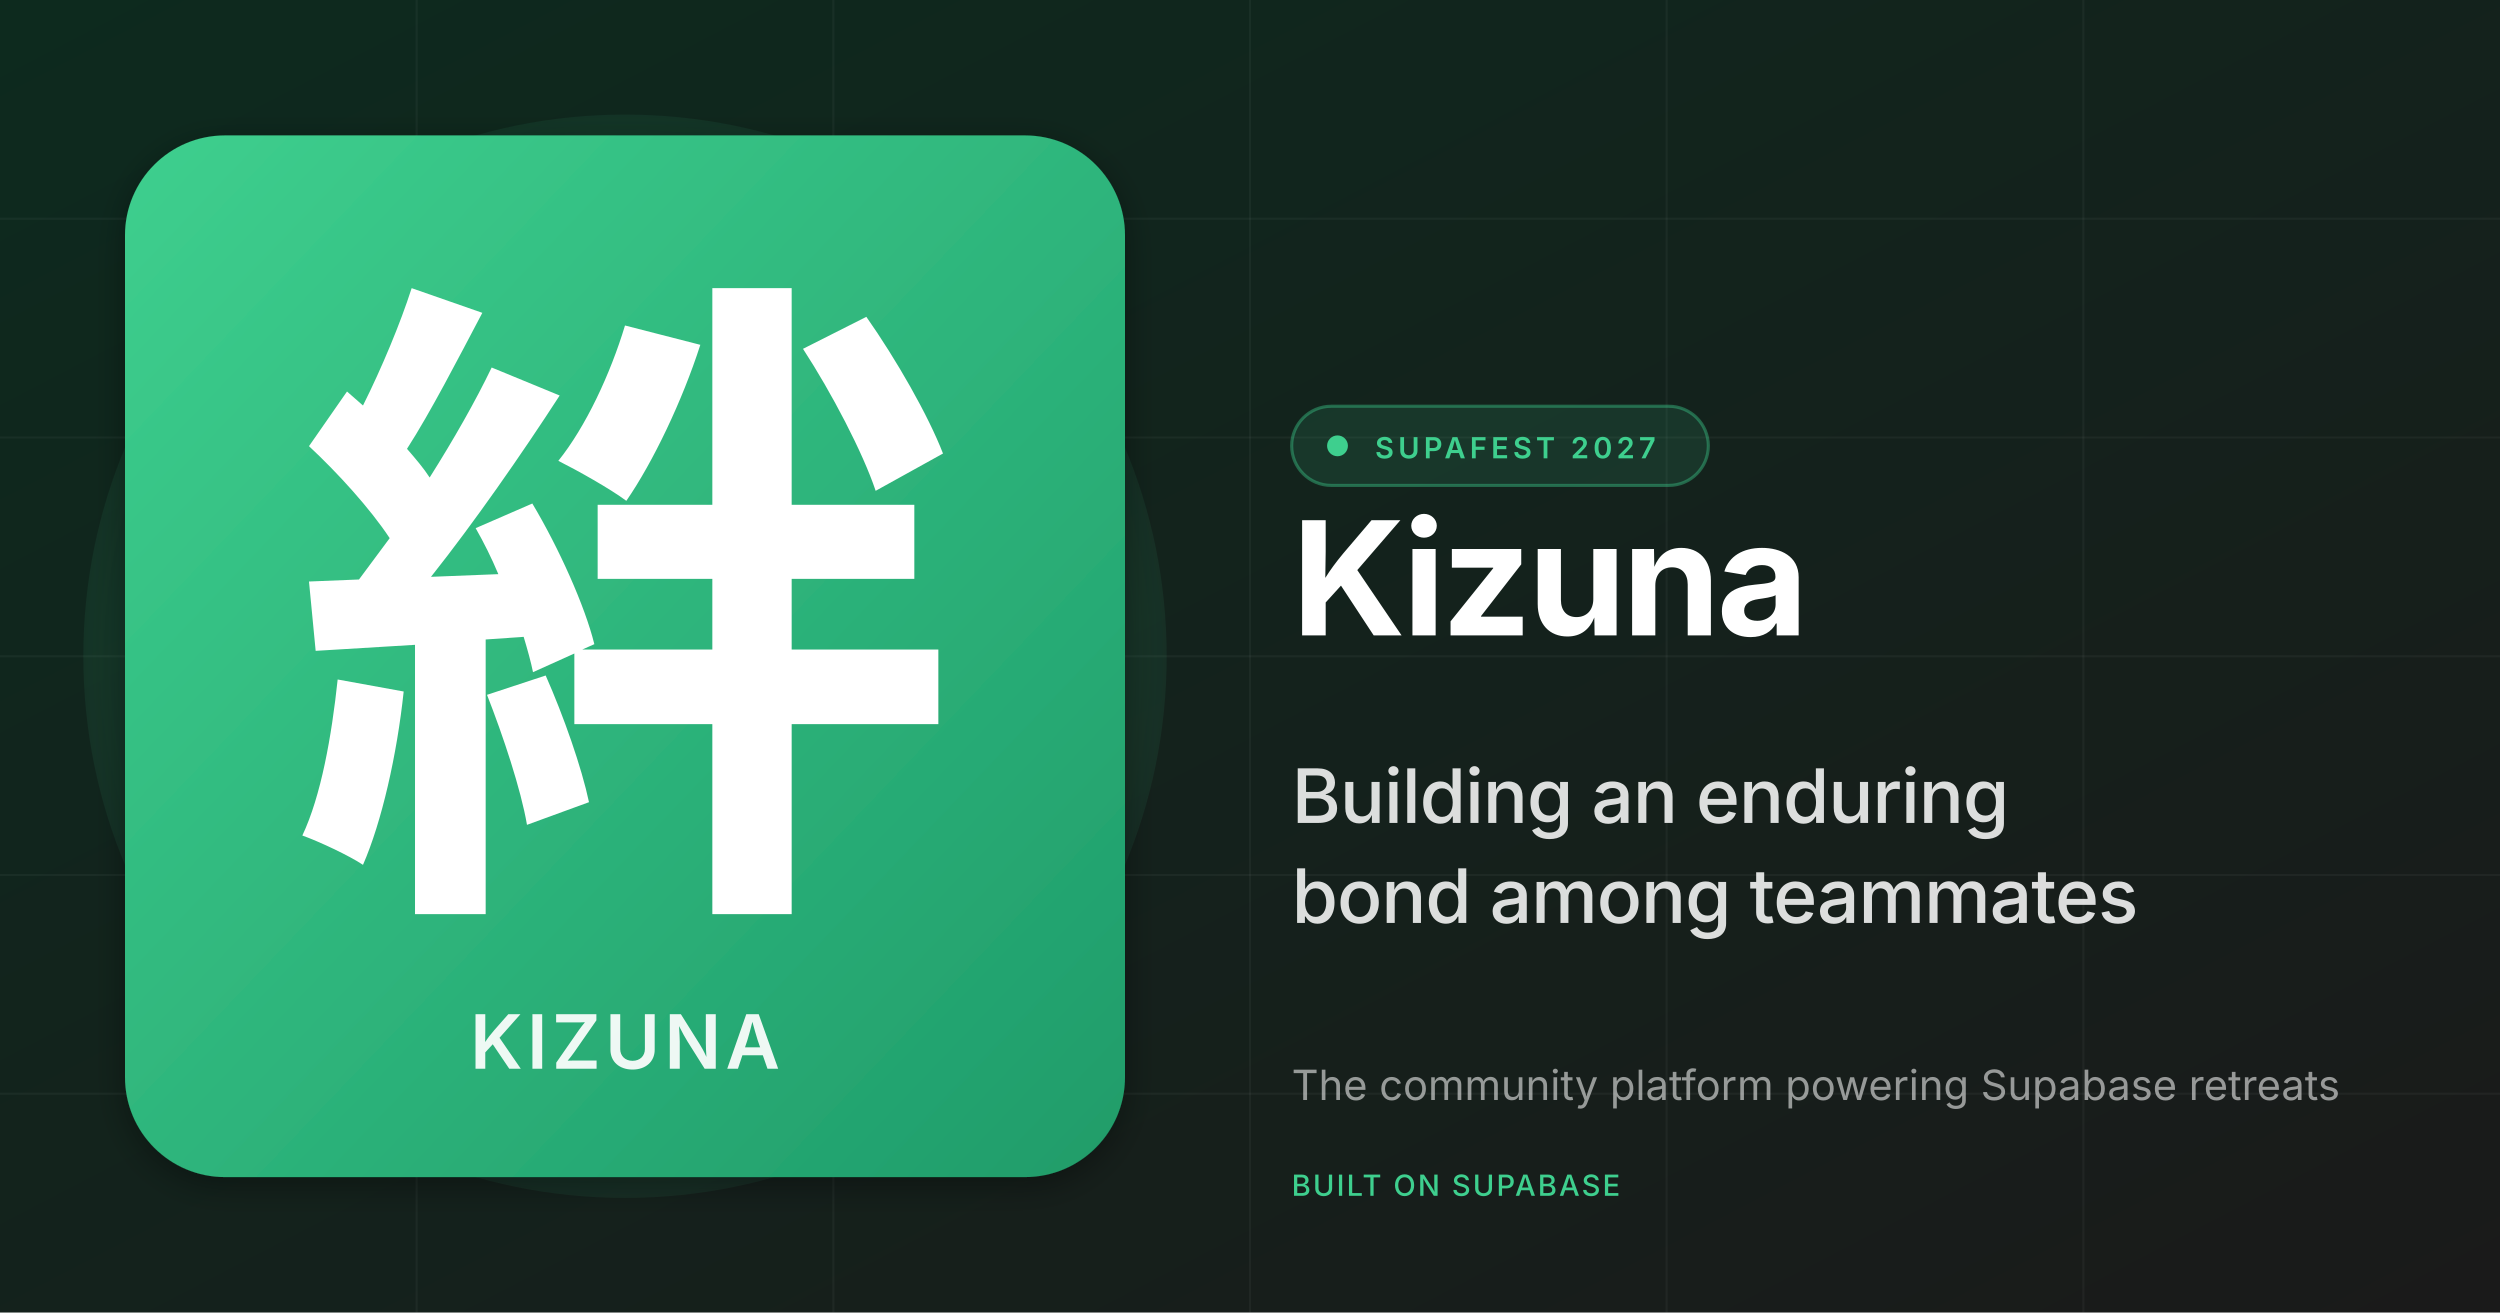
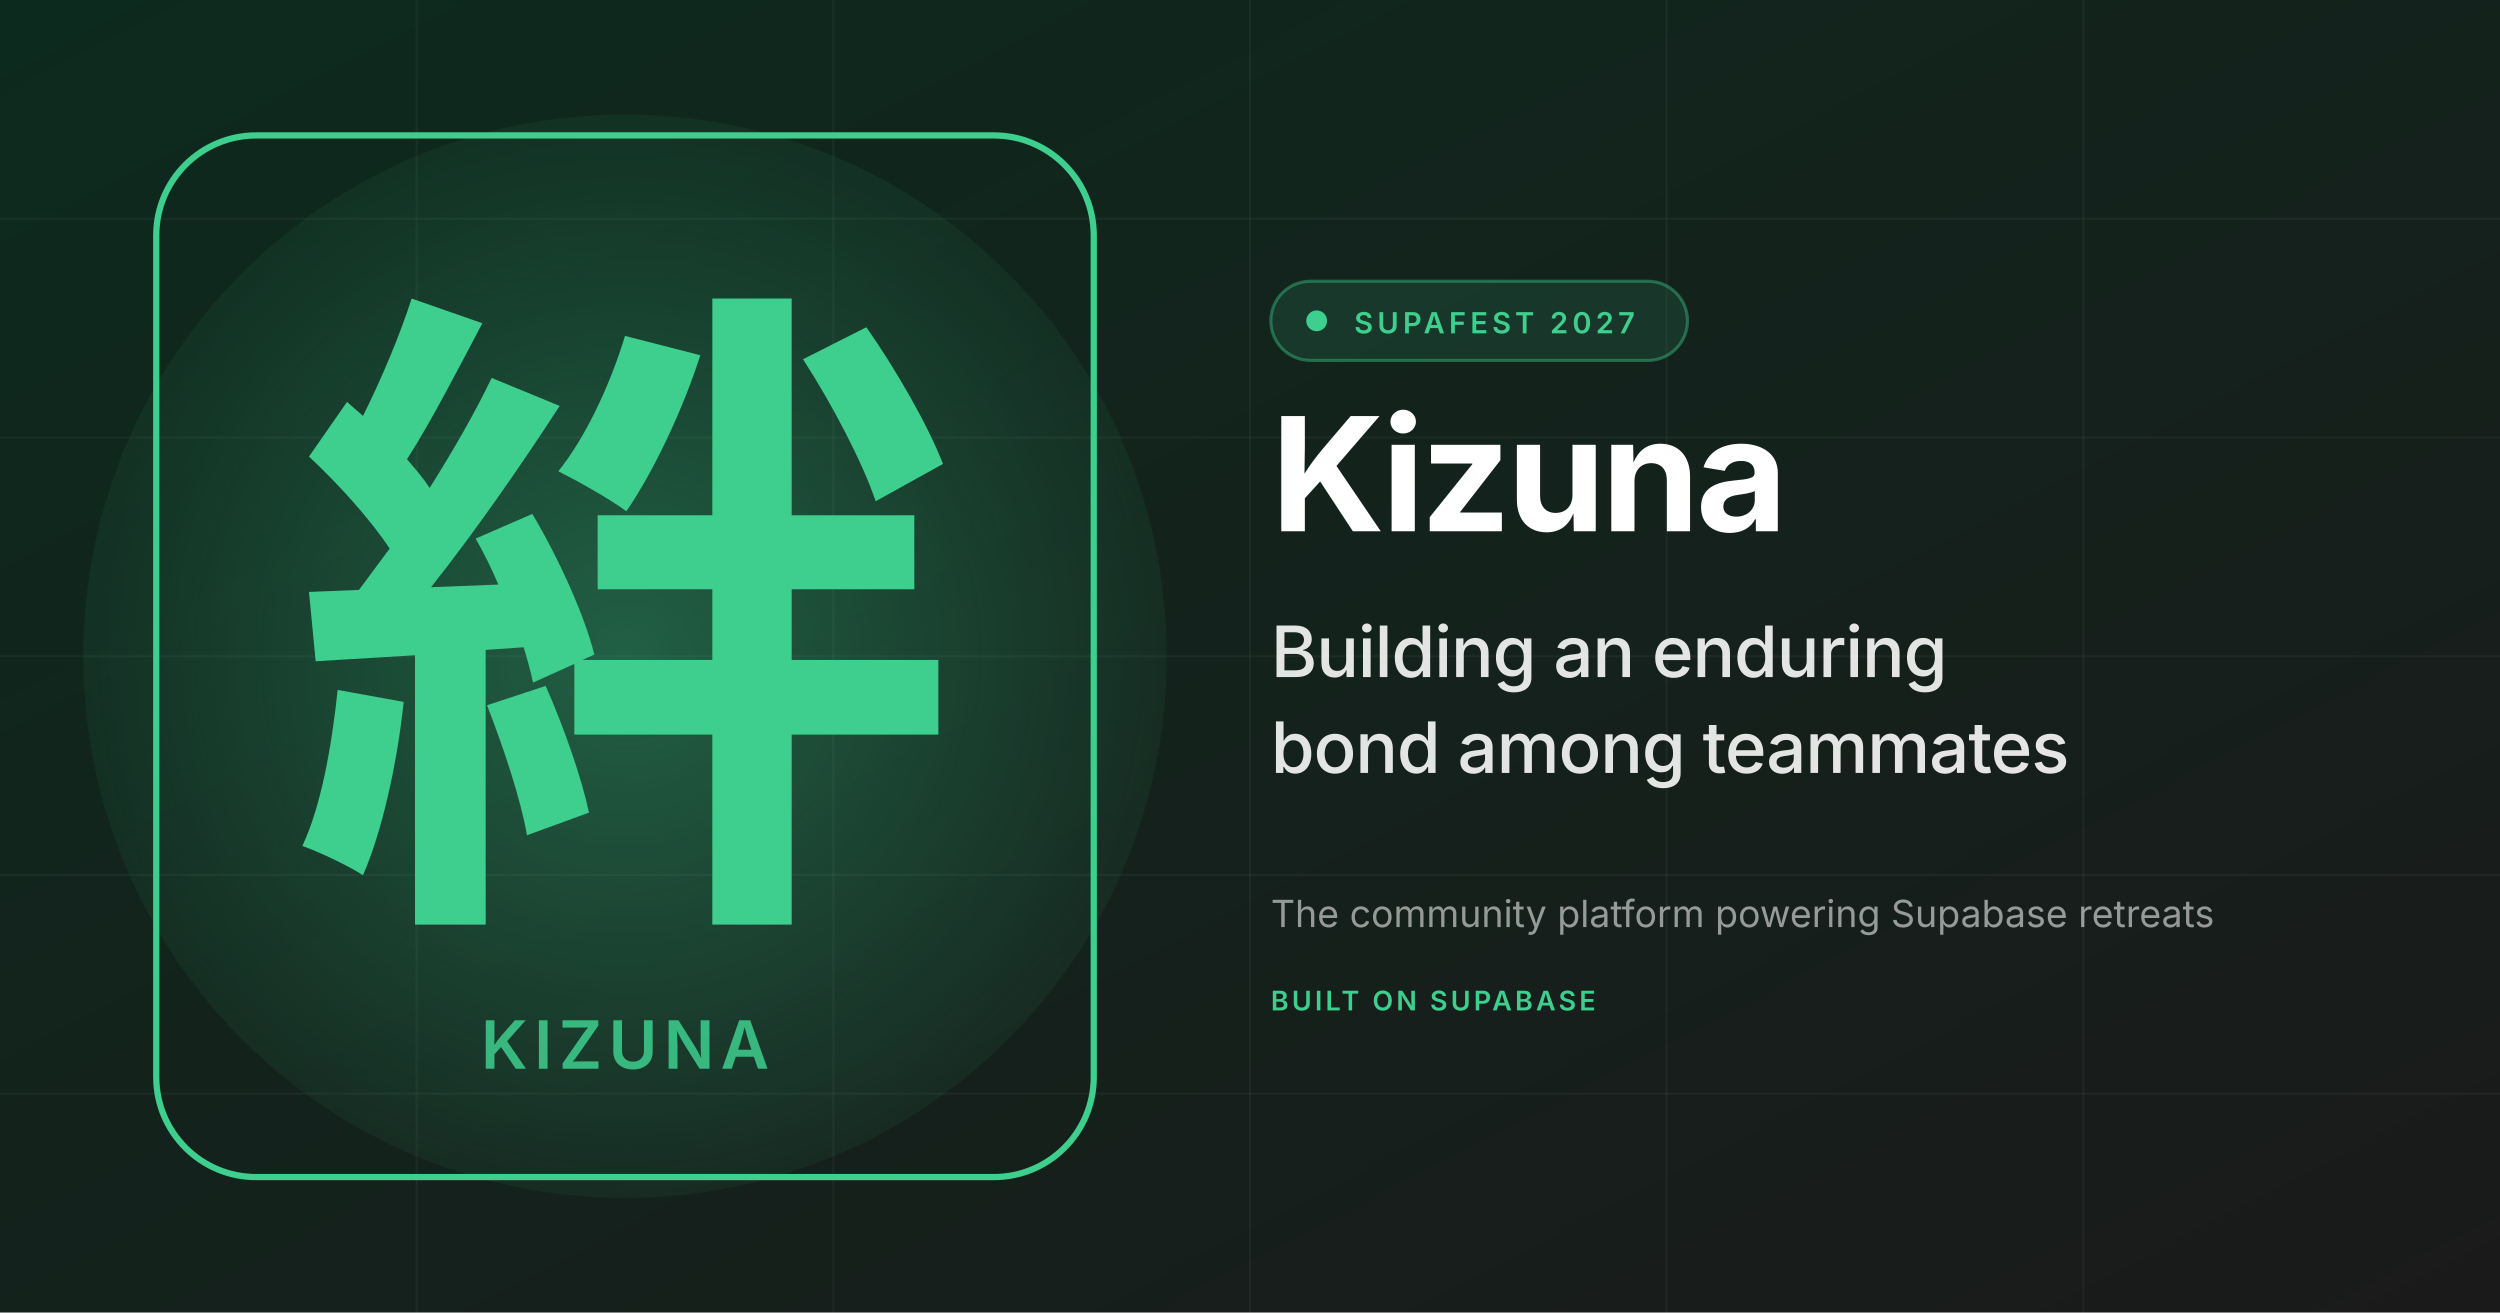
<svg xmlns="http://www.w3.org/2000/svg" width="1200" height="630" viewBox="0 0 1200 630">
  <defs>
    <linearGradient id="bgGrad" x1="0" y1="0" x2="1" y2="1">
      <stop offset="0%" stop-color="#0d2a1e" />
      <stop offset="100%" stop-color="#1a1a1a" />
    </linearGradient>
-     <linearGradient id="leftGrad" x1="0" y1="0" x2="1" y2="1">
-       <stop offset="0%" stop-color="#3ECF8E" />
-       <stop offset="100%" stop-color="#1F9C6A" />
-     </linearGradient>
    <radialGradient id="glow" cx="50%" cy="50%" r="60%">
-       <stop offset="0%" stop-color="#3ECF8E" stop-opacity="0.45" />
+       <stop offset="0%" stop-color="#3ECF8E" stop-opacity="0.35" />
      <stop offset="100%" stop-color="#3ECF8E" stop-opacity="0" />
    </radialGradient>
-     <filter id="softShadow" x="-20%" y="-20%" width="140%" height="140%">
-       <feGaussianBlur in="SourceAlpha" stdDeviation="8" />
-       <feOffset dx="0" dy="4" result="offsetblur" />
-       <feComponentTransfer>
-         <feFuncA type="linear" slope="0.35" />
-       </feComponentTransfer>
-       <feMerge>
-         <feMergeNode />
-         <feMergeNode in="SourceGraphic" />
-       </feMerge>
-     </filter>
  </defs>
  <rect width="1200" height="630" fill="url(#bgGrad)" />
  <g stroke="#ffffff" stroke-opacity="0.04" stroke-width="1">
    <line x1="0" y1="105" x2="1200" y2="105" />
    <line x1="0" y1="210" x2="1200" y2="210" />
    <line x1="0" y1="315" x2="1200" y2="315" />
    <line x1="0" y1="420" x2="1200" y2="420" />
    <line x1="0" y1="525" x2="1200" y2="525" />
    <line x1="200" y1="0" x2="200" y2="630" />
    <line x1="400" y1="0" x2="400" y2="630" />
    <line x1="600" y1="0" x2="600" y2="630" />
    <line x1="800" y1="0" x2="800" y2="630" />
    <line x1="1000" y1="0" x2="1000" y2="630" />
  </g>
-   <g transform="translate(60 65)">
-     <circle cx="240" cy="250" r="260" fill="url(#glow)" />
-     <rect x="0" y="0" width="480" height="500" rx="48" ry="48" fill="url(#leftGrad)" filter="url(#softShadow)" />
-     <text x="240" y="345" font-family="'Hiragino Mincho ProN', 'Yu Mincho', 'Noto Serif JP', 'Source Han Serif', serif" font-size="320" font-weight="700" fill="#ffffff" text-anchor="middle">絆</text>
-     <text x="240" y="448" font-family="Inter" font-size="36" font-weight="600" fill="#ffffff" fill-opacity="0.92" letter-spacing="2" text-anchor="middle">KIZUNA</text>
+   <g transform="translate(75 65)">
+     <circle cx="225" cy="250" r="260" fill="url(#glow)" />
+     <rect x="0" y="0" width="450" height="500" rx="48" ry="48" fill="none" stroke="#3ECF8E" stroke-width="3" />
+     <text x="225" y="350" font-family="'Hiragino Mincho ProN', 'Yu Mincho', 'Noto Serif JP', 'Source Han Serif', serif" font-size="320" font-weight="700" fill="#3ECF8E" text-anchor="middle">絆</text>
+     <text x="225" y="448" font-family="Inter" font-size="32" font-weight="600" fill="#3ECF8E" fill-opacity="0.85" letter-spacing="3" text-anchor="middle">KIZUNA</text>
  </g>
-   <g transform="translate(620 0)">
-     <g transform="translate(0 195)">
-       <rect x="0" y="0" width="200" height="38" rx="19" fill="#3ECF8E" fill-opacity="0.12" stroke="#3ECF8E" stroke-opacity="0.4" stroke-width="1.5" />
-       <circle cx="22" cy="19" r="5" fill="#3ECF8E" />
-       <text x="40" y="25" font-family="Inter" font-size="14" font-weight="600" fill="#3ECF8E" letter-spacing="2">SUPAFEST 2027</text>
-     </g>
-     <text x="0" y="305" font-family="Inter" font-size="76" font-weight="700" fill="#ffffff" letter-spacing="-2">Kizuna</text>
-     <text x="0" y="395" font-family="Inter" font-size="36" font-weight="500" fill="#ffffff" fill-opacity="0.85" letter-spacing="-0.5">
+   <g transform="translate(610 135)">
+     <rect x="0" y="0" width="200" height="38" rx="19" fill="#3ECF8E" fill-opacity="0.12" stroke="#3ECF8E" stroke-opacity="0.4" stroke-width="1.5" />
+     <circle cx="22" cy="19" r="5" fill="#3ECF8E" />
+     <text x="40" y="25" font-family="Inter" font-size="14" font-weight="600" fill="#3ECF8E" letter-spacing="2">SUPAFEST 2027</text>
+     <text x="0" y="120" font-family="Inter" font-size="76" font-weight="700" fill="#ffffff" letter-spacing="-2">Kizuna</text>
+     <text x="0" y="190" font-family="Inter" font-size="34" font-weight="500" fill="#ffffff" fill-opacity="0.88" letter-spacing="-0.5">
      <tspan x="0" dy="0">Building an enduring</tspan>
-       <tspan x="0" dy="48">bond among teammates</tspan>
+       <tspan x="0" dy="46">bond among teammates</tspan>
    </text>
-     <text x="0" y="528" font-family="Inter" font-size="20" font-weight="400" fill="#ffffff" fill-opacity="0.55">The community platform powering Supabase retreats</text>
-     <g transform="translate(0 560)">
-       <text x="0" y="14" font-family="Inter" font-size="14" font-weight="500" fill="#3ECF8E" letter-spacing="1">BUILT ON SUPABASE</text>
-     </g>
+     <text x="0" y="310" font-family="Inter" font-size="18" font-weight="400" fill="#ffffff" fill-opacity="0.55">The community platform powering Supabase retreats</text>
+     <text x="0" y="350" font-family="Inter" font-size="13" font-weight="600" fill="#3ECF8E" letter-spacing="1.5">BUILT ON SUPABASE</text>
  </g>
</svg>
